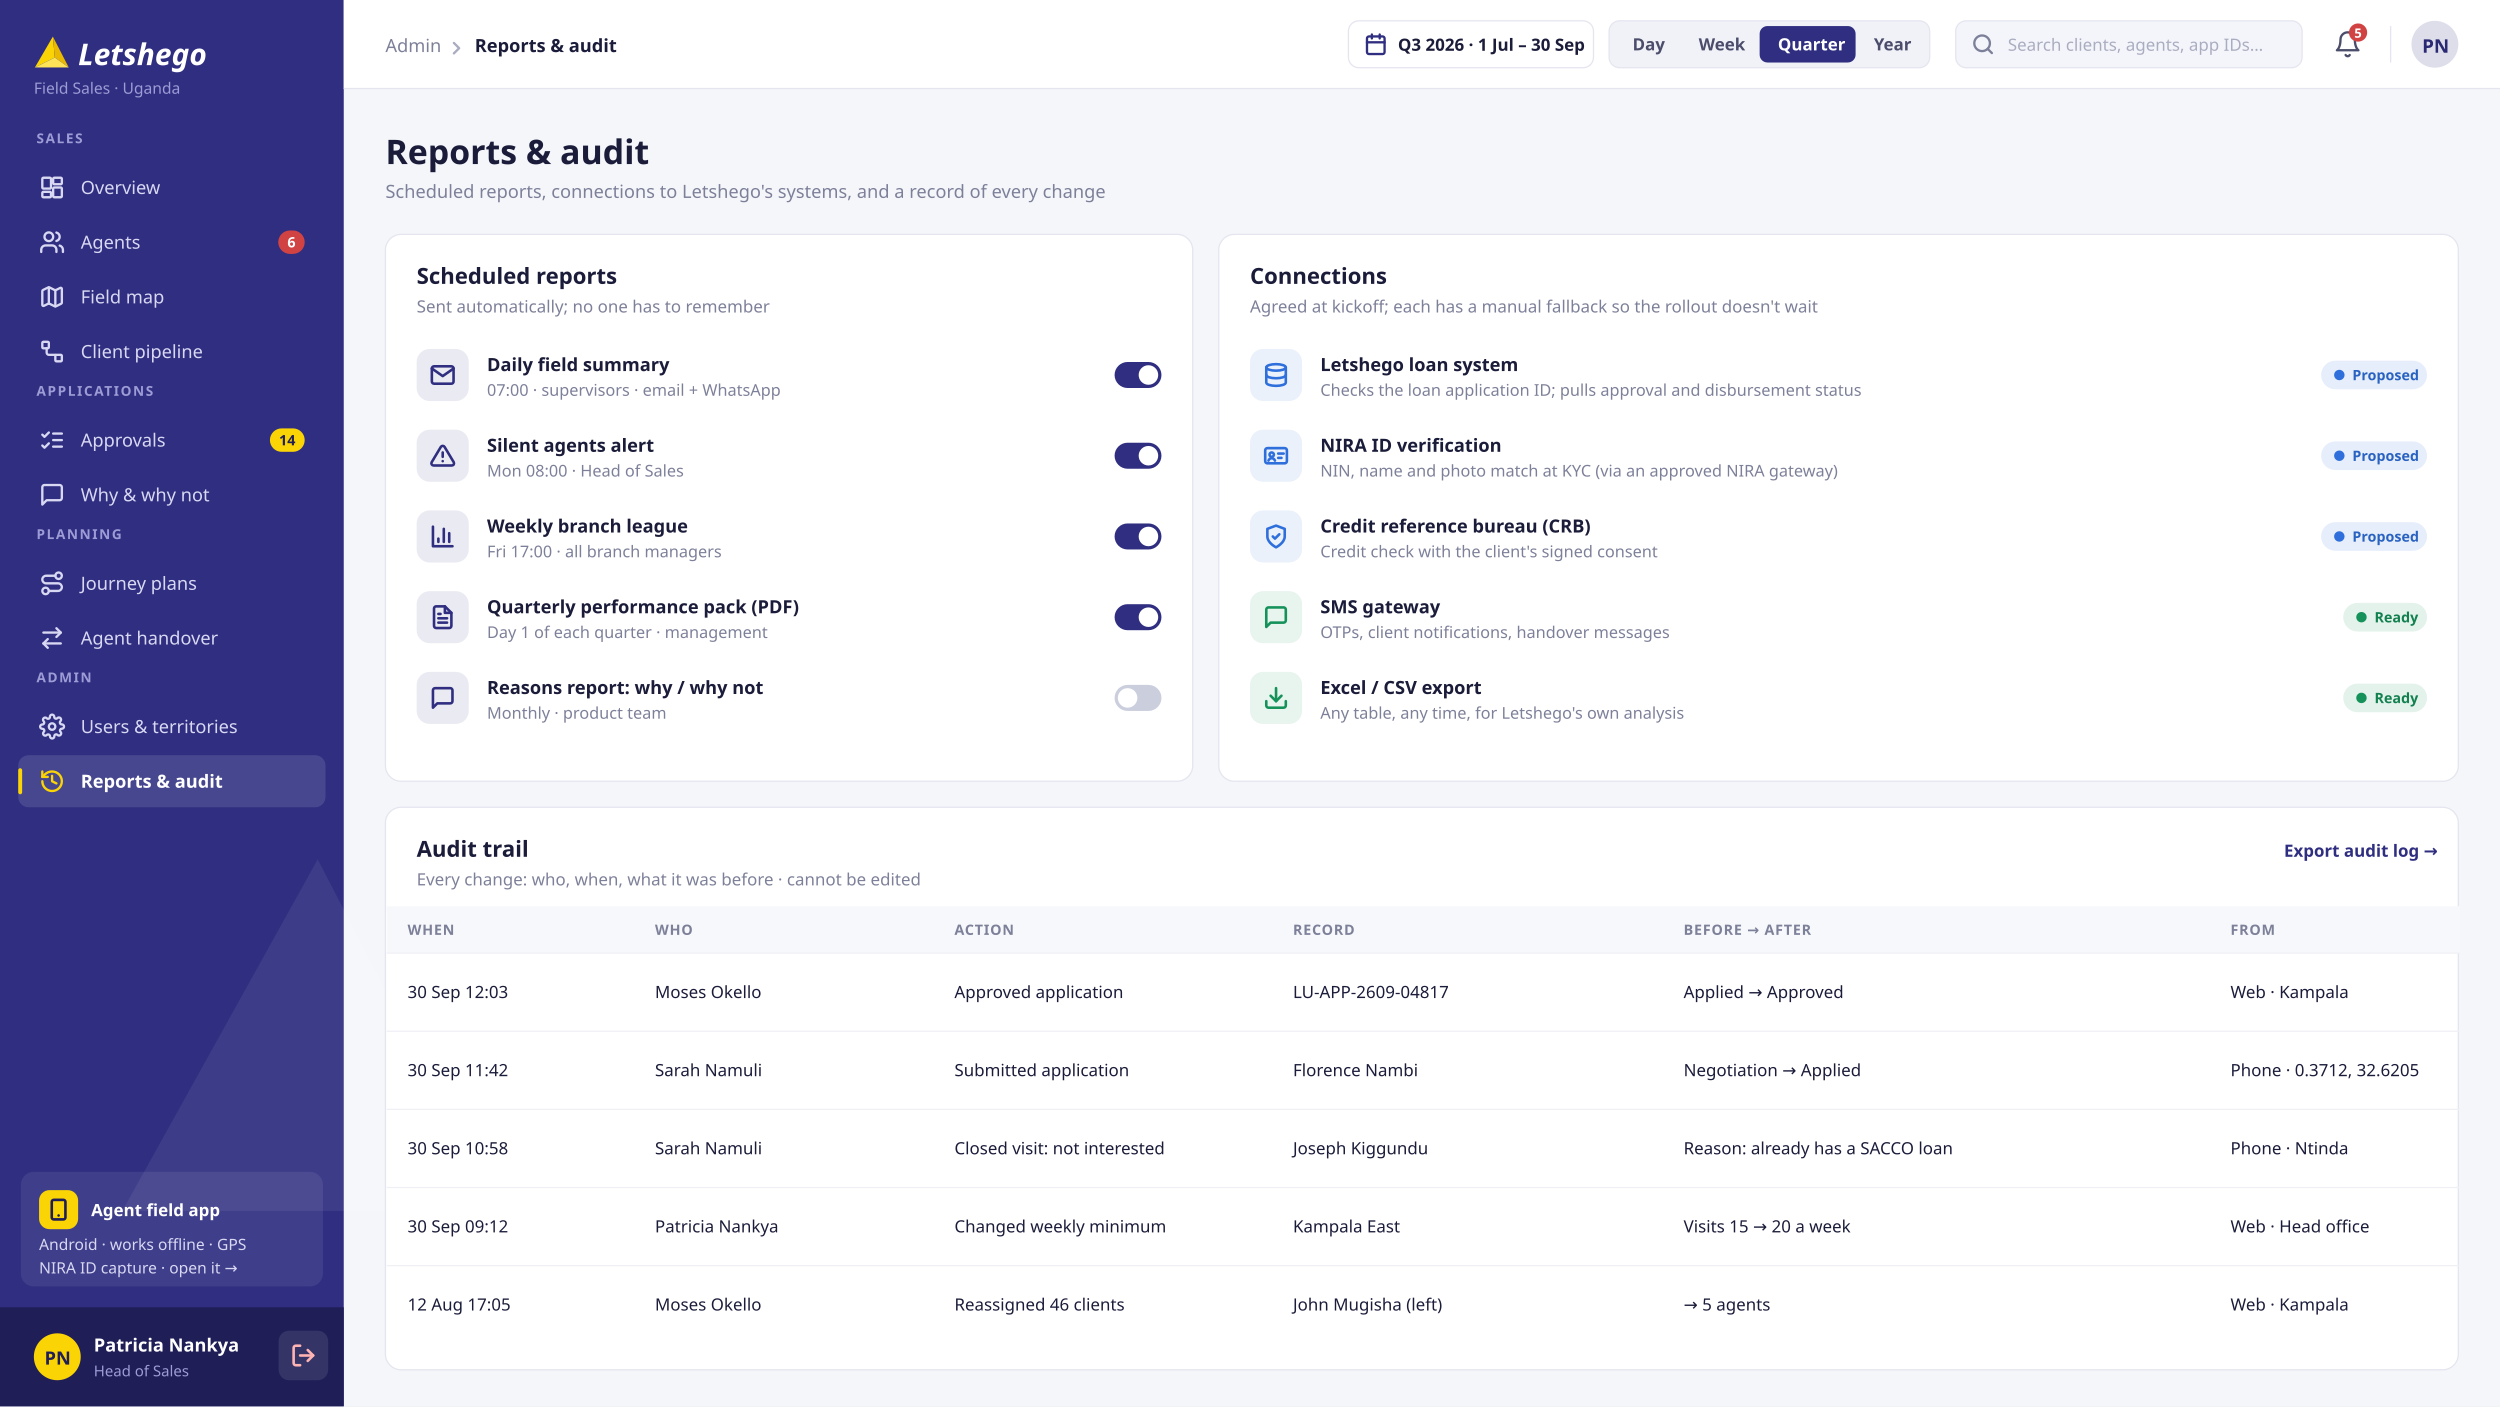
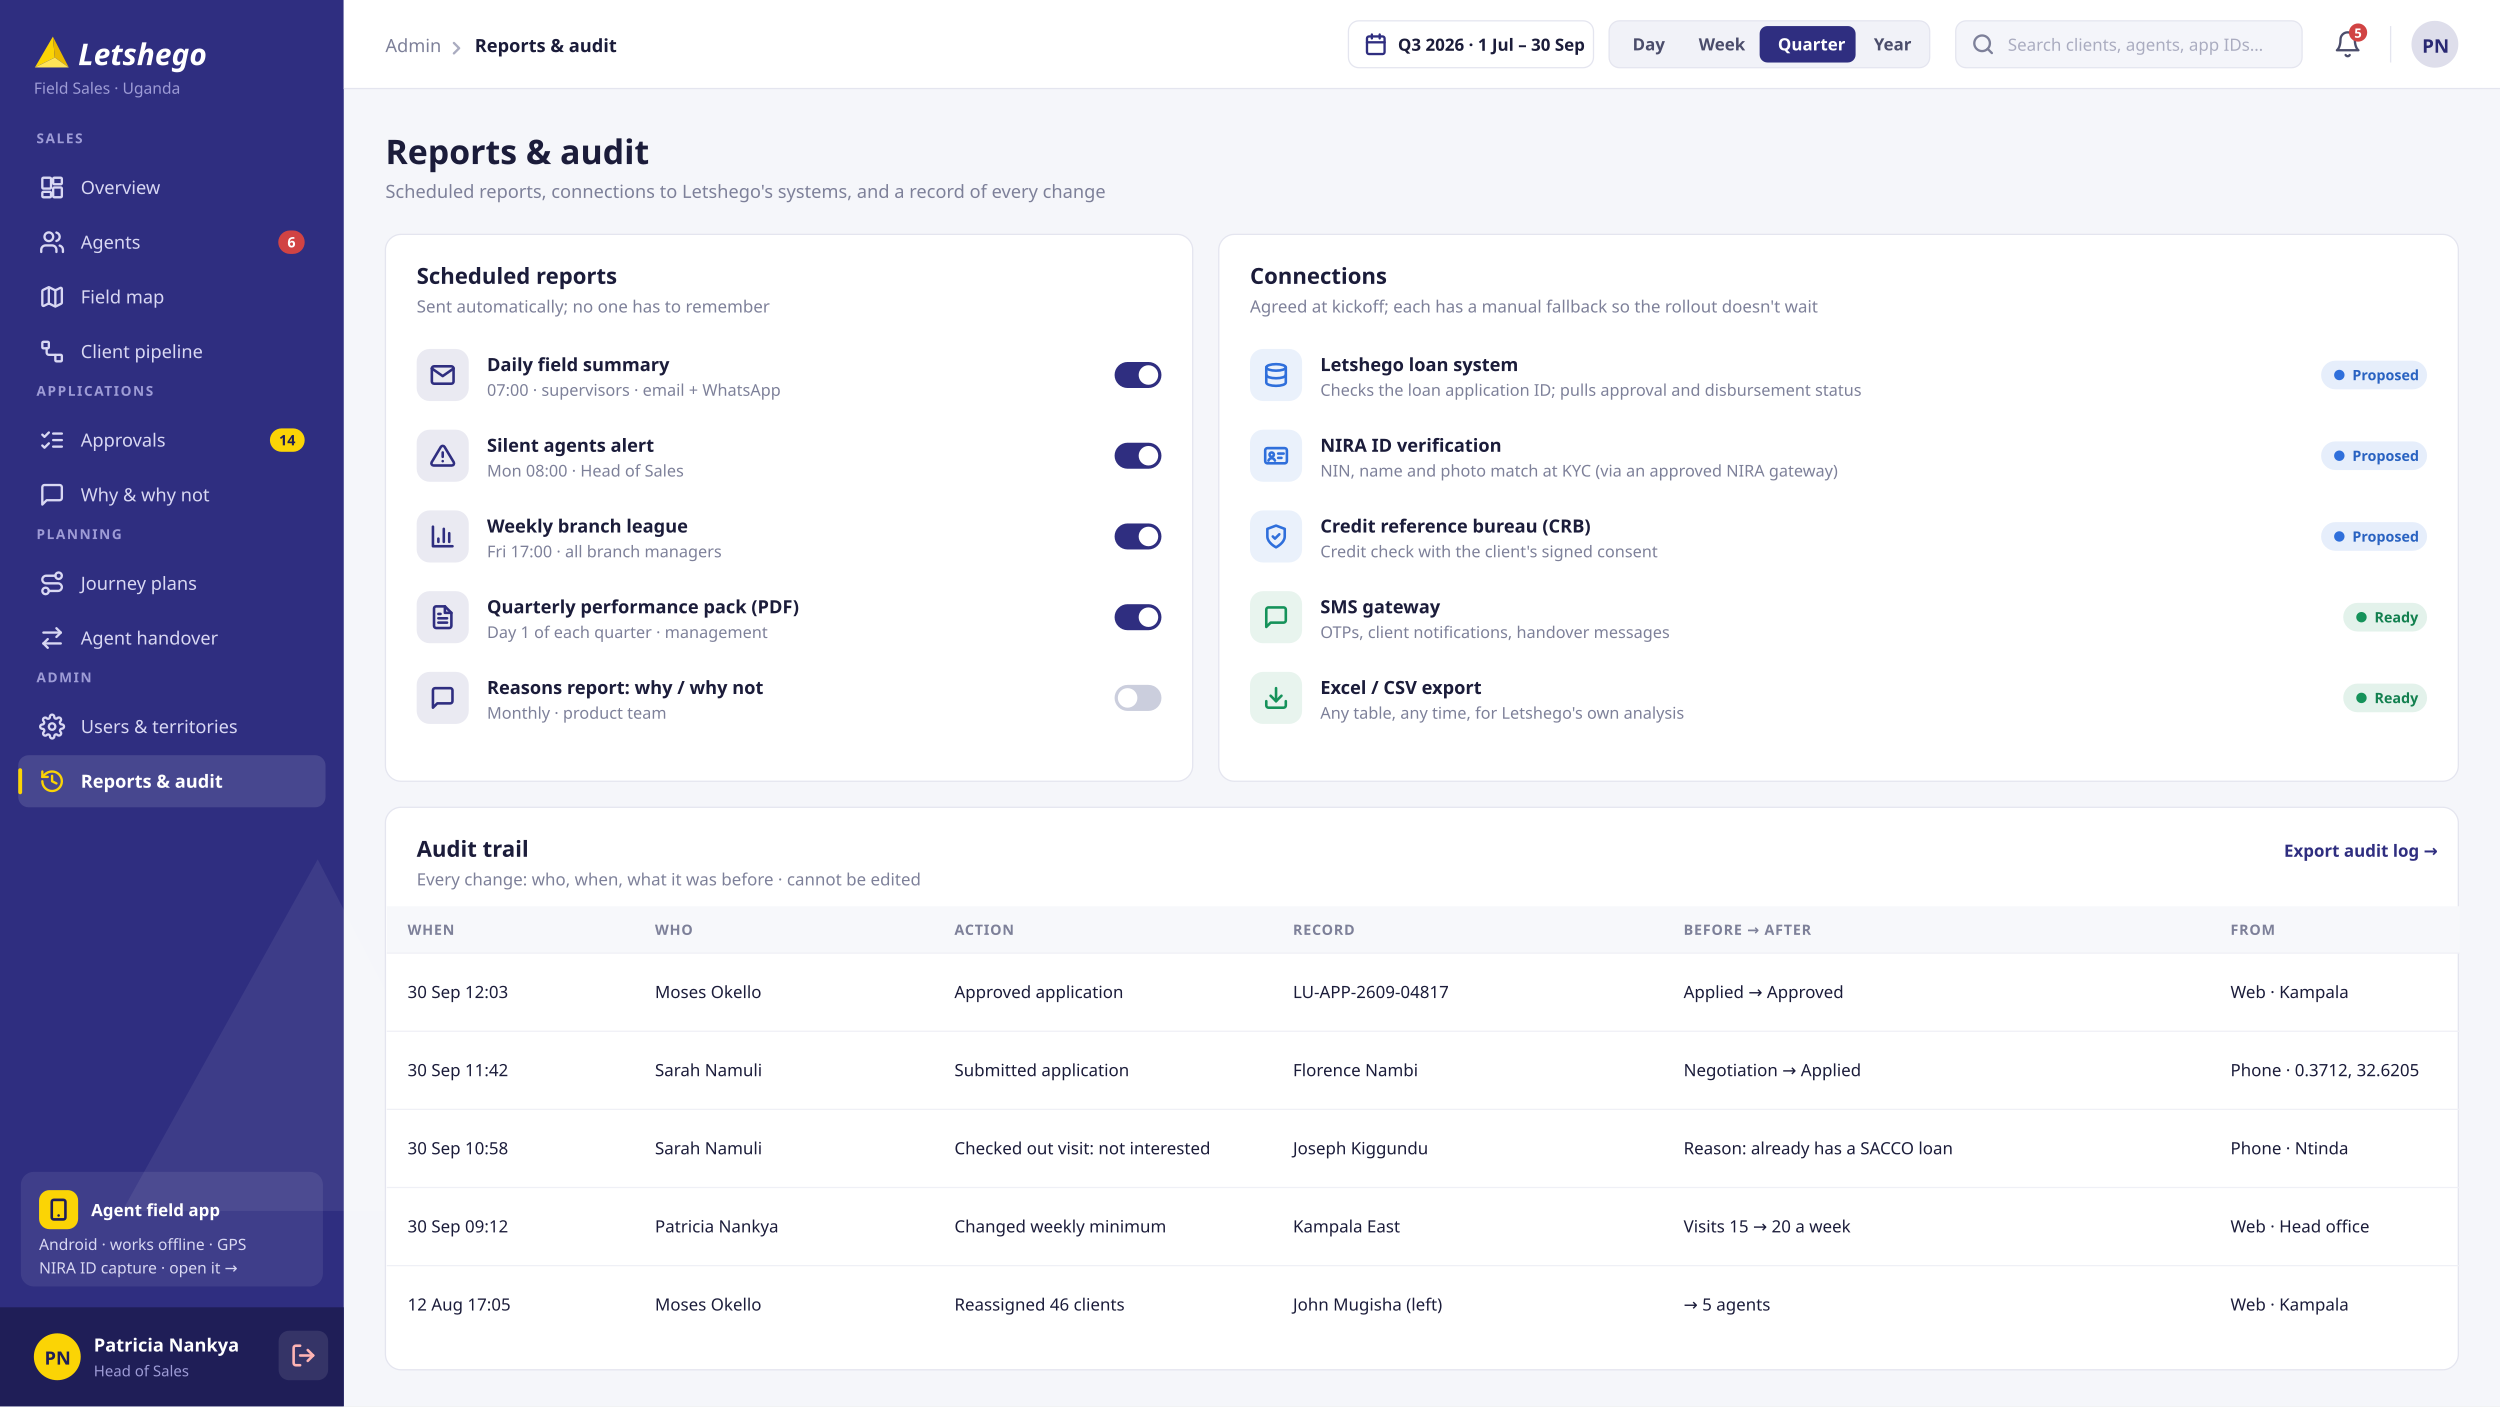
<svg xmlns="http://www.w3.org/2000/svg" width="1920" height="1080" viewBox="0 0 1920 1080">
  <rect id="page-background" x="0.0" y="0.0" width="1920.0" height="1080.0" fill="#F5F6FA" />
  <g id="sidebar">
    <rect id="sidebar-bg" x="0.0" y="0.0" width="264.0" height="1080.0" fill="#2F2E80" />
    <g id="sidebar-watermark" opacity="0.07">
      <path d="M244.0 660.0 L384.0 930.0 L94.0 930.0 Z" fill="#FFFFFF" />
    </g>
    <g id="letshego-wordmark">
      <g id="letshego-triangle">
        <path d="M40.6 28.1 L26.8 51.8 L42.1 44.2 Z" fill="#FBD405" />
        <path d="M40.6 28.1 L42.1 44.2 L52.8 51.8 Z" fill="#E9B800" />
        <path d="M26.8 51.8 L42.1 44.2 L52.8 51.8 Z" fill="#FFE457" />
      </g>
      <text id="Letshego" x="60.0" y="50.0" font-family="Segoe UI" font-size="23" font-weight="700" fill="#FFFFFF" font-style="italic">Letshego</text>
    </g>
    <text id="product-sub" x="26.0" y="72.0" font-family="Segoe UI" font-size="12" font-weight="400" fill="#9E9CD6">Field Sales · Uganda</text>
    <text id="nav-group-SALES" x="28.0" y="110.0" font-family="Segoe UI" font-size="10.5" font-weight="600" fill="#9E9CD6" letter-spacing="1.2">SALES</text>
    <g id="nav-Overview">
      <g id="icon-grid" transform="translate(30.0 134.0) scale(0.8333)">
        <path d="M4 3h6a1 1 0 0 1 1 1v8a1 1 0 0 1-1 1H4a1 1 0 0 1-1-1V4a1 1 0 0 1 1-1z" fill="none" stroke="#D9D8F3" stroke-width="2.16" stroke-linecap="round" stroke-linejoin="round" />
        <path d="M14 3h6a1 1 0 0 1 1 1v4a1 1 0 0 1-1 1h-6a1 1 0 0 1-1-1V4a1 1 0 0 1 1-1z" fill="none" stroke="#D9D8F3" stroke-width="2.16" stroke-linecap="round" stroke-linejoin="round" />
        <path d="M14 12h6a1 1 0 0 1 1 1v7a1 1 0 0 1-1 1h-6a1 1 0 0 1-1-1v-7a1 1 0 0 1 1-1z" fill="none" stroke="#D9D8F3" stroke-width="2.16" stroke-linecap="round" stroke-linejoin="round" />
        <path d="M4 16h6a1 1 0 0 1 1 1v3a1 1 0 0 1-1 1H4a1 1 0 0 1-1-1v-3a1 1 0 0 1 1-1z" fill="none" stroke="#D9D8F3" stroke-width="2.16" stroke-linecap="round" stroke-linejoin="round" />
      </g>
      <text id="label" x="62.0" y="149.0" font-family="Segoe UI" font-size="14" font-weight="400" fill="#D9D8F3">Overview</text>
    </g>
    <g id="nav-Agents">
      <g id="icon-users" transform="translate(30.0 176.0) scale(0.8333)">
        <path d="M16 21v-2a4 4 0 0 0-4-4H6a4 4 0 0 0-4 4v2" fill="none" stroke="#D9D8F3" stroke-width="2.16" stroke-linecap="round" stroke-linejoin="round" />
        <path d="M9 3a4 4 0 1 0 0 8 4 4 0 1 0 0-8z" fill="none" stroke="#D9D8F3" stroke-width="2.16" stroke-linecap="round" stroke-linejoin="round" />
        <path d="M22 21v-2a4 4 0 0 0-3-3.87" fill="none" stroke="#D9D8F3" stroke-width="2.16" stroke-linecap="round" stroke-linejoin="round" />
        <path d="M16 3.13a4 4 0 0 1 0 7.75" fill="none" stroke="#D9D8F3" stroke-width="2.16" stroke-linecap="round" stroke-linejoin="round" />
      </g>
      <text id="label-2" x="62.0" y="191.0" font-family="Segoe UI" font-size="14" font-weight="400" fill="#D9D8F3">Agents</text>
      <rect id="badge" x="213.7" y="177.0" width="20.3" height="18.0" rx="9" fill="#D14343" />
      <text id="badge-n" x="220.7" y="190.0" font-family="Segoe UI" font-size="11" font-weight="700" fill="#FFFFFF">6</text>
    </g>
    <g id="nav-Field-map">
      <g id="icon-map" transform="translate(30.0 218.0) scale(0.8333)">
        <path d="M14.1 5.55a2 2 0 0 0 1.8 0l3.65-1.83A1 1 0 0 1 21 4.62v12.76a1 1 0 0 1-.55.9l-4.55 2.27a2 2 0 0 1-1.8 0l-4.2-2.1a2 2 0 0 0-1.8 0l-3.65 1.83A1 1 0 0 1 3 19.38V6.62a1 1 0 0 1 .55-.9l4.55-2.27a2 2 0 0 1 1.8 0z" fill="none" stroke="#D9D8F3" stroke-width="2.16" stroke-linecap="round" stroke-linejoin="round" />
        <path d="M15 5.76v15" fill="none" stroke="#D9D8F3" stroke-width="2.16" stroke-linecap="round" stroke-linejoin="round" />
        <path d="M9 3.24v15" fill="none" stroke="#D9D8F3" stroke-width="2.16" stroke-linecap="round" stroke-linejoin="round" />
      </g>
      <text id="label-3" x="62.0" y="233.0" font-family="Segoe UI" font-size="14" font-weight="400" fill="#D9D8F3">Field map</text>
    </g>
    <g id="nav-Client-pipeline">
      <g id="icon-workflow" transform="translate(30.0 260.0) scale(0.8333)">
        <path d="M4 3h4a1 1 0 0 1 1 1v4a1 1 0 0 1-1 1H4a1 1 0 0 1-1-1V4a1 1 0 0 1 1-1z" fill="none" stroke="#D9D8F3" stroke-width="2.16" stroke-linecap="round" stroke-linejoin="round" />
        <path d="M16 15h4a1 1 0 0 1 1 1v4a1 1 0 0 1-1 1h-4a1 1 0 0 1-1-1v-4a1 1 0 0 1 1-1z" fill="none" stroke="#D9D8F3" stroke-width="2.16" stroke-linecap="round" stroke-linejoin="round" />
        <path d="M7 9v4a2 2 0 0 0 2 2h6" fill="none" stroke="#D9D8F3" stroke-width="2.16" stroke-linecap="round" stroke-linejoin="round" />
      </g>
      <text id="label-4" x="62.0" y="275.0" font-family="Segoe UI" font-size="14" font-weight="400" fill="#D9D8F3">Client pipeline</text>
    </g>
    <text id="nav-group-APPLICATIONS" x="28.0" y="304.0" font-family="Segoe UI" font-size="10.5" font-weight="600" fill="#9E9CD6" letter-spacing="1.2">APPLICATIONS</text>
    <g id="nav-Approvals">
      <g id="icon-listcheck" transform="translate(30.0 328.0) scale(0.8333)">
        <path d="M3 17l2 2 4-4" fill="none" stroke="#D9D8F3" stroke-width="2.16" stroke-linecap="round" stroke-linejoin="round" />
        <path d="M3 7l2 2 4-4" fill="none" stroke="#D9D8F3" stroke-width="2.16" stroke-linecap="round" stroke-linejoin="round" />
        <path d="M13 6h8" fill="none" stroke="#D9D8F3" stroke-width="2.16" stroke-linecap="round" stroke-linejoin="round" />
        <path d="M13 12h8" fill="none" stroke="#D9D8F3" stroke-width="2.16" stroke-linecap="round" stroke-linejoin="round" />
        <path d="M13 18h8" fill="none" stroke="#D9D8F3" stroke-width="2.16" stroke-linecap="round" stroke-linejoin="round" />
      </g>
      <text id="label-5" x="62.0" y="343.0" font-family="Segoe UI" font-size="14" font-weight="400" fill="#D9D8F3">Approvals</text>
      <rect id="badge-2" x="207.3" y="329.0" width="26.7" height="18.0" rx="9" fill="#FBD405" />
      <text id="badge-n-2" x="214.3" y="342.0" font-family="Segoe UI" font-size="11" font-weight="700" fill="#1F1E57">14</text>
    </g>
    <g id="nav-Why-why-not">
      <g id="icon-message" transform="translate(30.0 370.0) scale(0.8333)">
        <path d="M21 15a2 2 0 0 1-2 2H7l-4 4V5a2 2 0 0 1 2-2h14a2 2 0 0 1 2 2z" fill="none" stroke="#D9D8F3" stroke-width="2.16" stroke-linecap="round" stroke-linejoin="round" />
      </g>
      <text id="label-6" x="62.0" y="385.0" font-family="Segoe UI" font-size="14" font-weight="400" fill="#D9D8F3">Why &amp; why not</text>
    </g>
    <text id="nav-group-PLANNING" x="28.0" y="414.0" font-family="Segoe UI" font-size="10.5" font-weight="600" fill="#9E9CD6" letter-spacing="1.2">PLANNING</text>
    <g id="nav-Journey-plans">
      <g id="icon-route" transform="translate(30.0 438.0) scale(0.8333)">
        <path d="M6 16a3 3 0 1 0 0 6 3 3 0 1 0 0-6z" fill="none" stroke="#D9D8F3" stroke-width="2.16" stroke-linecap="round" stroke-linejoin="round" />
        <path d="M9 19h8.5a3.5 3.5 0 0 0 0-7h-11a3.5 3.5 0 0 1 0-7H15" fill="none" stroke="#D9D8F3" stroke-width="2.16" stroke-linecap="round" stroke-linejoin="round" />
        <path d="M18 2a3 3 0 1 0 0 6 3 3 0 1 0 0-6z" fill="none" stroke="#D9D8F3" stroke-width="2.16" stroke-linecap="round" stroke-linejoin="round" />
      </g>
      <text id="label-7" x="62.0" y="453.0" font-family="Segoe UI" font-size="14" font-weight="400" fill="#D9D8F3">Journey plans</text>
    </g>
    <g id="nav-Agent-handover">
      <g id="icon-swap" transform="translate(30.0 480.0) scale(0.8333)">
        <path d="M16 3l4 4-4 4" fill="none" stroke="#D9D8F3" stroke-width="2.16" stroke-linecap="round" stroke-linejoin="round" />
        <path d="M20 7H4" fill="none" stroke="#D9D8F3" stroke-width="2.16" stroke-linecap="round" stroke-linejoin="round" />
        <path d="M8 21l-4-4 4-4" fill="none" stroke="#D9D8F3" stroke-width="2.16" stroke-linecap="round" stroke-linejoin="round" />
        <path d="M4 17h16" fill="none" stroke="#D9D8F3" stroke-width="2.16" stroke-linecap="round" stroke-linejoin="round" />
      </g>
      <text id="label-8" x="62.0" y="495.0" font-family="Segoe UI" font-size="14" font-weight="400" fill="#D9D8F3">Agent handover</text>
    </g>
    <text id="nav-group-ADMIN" x="28.0" y="524.0" font-family="Segoe UI" font-size="10.5" font-weight="600" fill="#9E9CD6" letter-spacing="1.2">ADMIN</text>
    <g id="nav-Users-territories">
      <g id="icon-settings" transform="translate(30.0 548.0) scale(0.8333)">
        <path d="M12 9a3 3 0 1 0 0 6 3 3 0 1 0 0-6z" fill="none" stroke="#D9D8F3" stroke-width="2.16" stroke-linecap="round" stroke-linejoin="round" />
        <path d="M19.4 15a1.65 1.65 0 0 0 .33 1.82l.06.06a2 2 0 1 1-2.83 2.83l-.06-.06a1.65 1.65 0 0 0-1.82-.33 1.65 1.65 0 0 0-1 1.51V21a2 2 0 0 1-4 0v-.09A1.65 1.65 0 0 0 9 19.4a1.65 1.65 0 0 0-1.82.33l-.06.06a2 2 0 1 1-2.83-2.83l.06-.06a1.65 1.65 0 0 0 .33-1.82 1.65 1.65 0 0 0-1.51-1H3a2 2 0 0 1 0-4h.09A1.65 1.65 0 0 0 4.6 9a1.65 1.65 0 0 0-.33-1.82l-.06-.06a2 2 0 1 1 2.83-2.83l.06.06a1.65 1.65 0 0 0 1.82.33H9a1.65 1.65 0 0 0 1-1.51V3a2 2 0 0 1 4 0v.09a1.65 1.65 0 0 0 1 1.51 1.65 1.65 0 0 0 1.82-.33l.06-.06a2 2 0 1 1 2.83 2.83l-.06.06a1.65 1.65 0 0 0-.33 1.82V9a1.65 1.65 0 0 0 1.51 1H21a2 2 0 0 1 0 4h-.09a1.65 1.65 0 0 0-1.51 1z" fill="none" stroke="#D9D8F3" stroke-width="2.16" stroke-linecap="round" stroke-linejoin="round" />
      </g>
      <text id="label-9" x="62.0" y="563.0" font-family="Segoe UI" font-size="14" font-weight="400" fill="#D9D8F3">Users &amp; territories</text>
    </g>
    <g id="nav-Reports-audit">
      <rect id="active-bg" x="14.0" y="580.0" width="236.0" height="40.0" rx="8" fill="#FFFFFF" fill-opacity="0.12" />
      <rect id="active-bar" x="14.0" y="590.0" width="3.0" height="20.0" rx="1.5" fill="#FBD405" />
      <g id="icon-history" transform="translate(30.0 590.0) scale(0.8333)">
        <path d="M3 12a9 9 0 1 0 9-9 9.75 9.75 0 0 0-6.74 2.74L3 8" fill="none" stroke="#FBD405" stroke-width="2.16" stroke-linecap="round" stroke-linejoin="round" />
        <path d="M3 3v5h5" fill="none" stroke="#FBD405" stroke-width="2.16" stroke-linecap="round" stroke-linejoin="round" />
        <path d="M12 7v5l4 2" fill="none" stroke="#FBD405" stroke-width="2.16" stroke-linecap="round" stroke-linejoin="round" />
      </g>
      <text id="label-10" x="62.0" y="605.0" font-family="Segoe UI" font-size="14" font-weight="600" fill="#FFFFFF">Reports &amp; audit</text>
    </g>
    <g id="field-app-card">
      <rect x="16.0" y="900.0" width="232.0" height="88.0" rx="10" fill="#FFFFFF" fill-opacity="0.08" />
      <rect x="30.0" y="914.0" width="30.0" height="30.0" rx="8" fill="#FBD405" />
      <g id="icon-phone" transform="translate(36.0 920.0) scale(0.75)">
        <path d="M7 2h10a2 2 0 0 1 2 2v16a2 2 0 0 1-2 2H7a2 2 0 0 1-2-2V4a2 2 0 0 1 2-2z" fill="none" stroke="#1F1E57" stroke-width="2.67" stroke-linecap="round" stroke-linejoin="round" />
        <path d="M12 18h.01" fill="none" stroke="#1F1E57" stroke-width="2.67" stroke-linecap="round" stroke-linejoin="round" />
      </g>
      <text id="Agent-field-app" x="70.0" y="934.0" font-family="Segoe UI" font-size="13" font-weight="600" fill="#FFFFFF">Agent field app</text>
      <text id="Android-works-offline-GP" x="30.0" y="960.0" font-family="Segoe UI" font-size="12" font-weight="400" fill="#D9D8F3">Android · works offline · GPS</text>
      <text id="NIRA-ID-capture-open-it" x="30.0" y="978.0" font-family="Segoe UI" font-size="12" font-weight="400" fill="#D9D8F3">NIRA ID capture · open it →</text>
    </g>
    <g id="sidebar-user">
      <rect id="user-bg" x="0.0" y="1004.0" width="264.0" height="76.0" fill="#1F1E57" />
      <circle cx="44.0" cy="1042.0" r="18.0" fill="#FBD405" />
      <text id="PN" x="34.2" y="1048.0" font-family="Segoe UI" font-size="14" font-weight="700" fill="#1F1E57">PN</text>
      <text id="Patricia-Nankya" x="72.0" y="1038.0" font-family="Segoe UI" font-size="14" font-weight="600" fill="#FFFFFF">Patricia Nankya</text>
      <text id="Head-of-Sales" x="72.0" y="1057.0" font-family="Segoe UI" font-size="11.5" font-weight="400" fill="#9E9CD6">Head of Sales</text>
      <rect id="sign-out-button" x="214.0" y="1022.0" width="38.0" height="38.0" rx="8" fill="#FFFFFF" fill-opacity="0.1" />
      <g id="icon-logout" transform="translate(223.0 1031.0) scale(0.8333)">
        <path d="M9 21H5a2 2 0 0 1-2-2V5a2 2 0 0 1 2-2h4" fill="none" stroke="#FFB4B4" stroke-width="2.40" stroke-linecap="round" stroke-linejoin="round" />
        <path d="M16 17l5-5-5-5" fill="none" stroke="#FFB4B4" stroke-width="2.40" stroke-linecap="round" stroke-linejoin="round" />
        <path d="M21 12H9" fill="none" stroke="#FFB4B4" stroke-width="2.40" stroke-linecap="round" stroke-linejoin="round" />
      </g>
    </g>
  </g>
  <g id="top-bar">
    <rect id="top-bar-bg" x="264.0" y="0.0" width="1656.0" height="68.0" fill="#FFFFFF" />
    <line x1="264.0" y1="68.0" x2="1920.0" y2="68.0" stroke="#E4E5EF" stroke-width="1" />
    <text id="crumb-Admin" x="296.0" y="40.0" font-family="Segoe UI" font-size="14" font-weight="400" fill="#7D8099">Admin</text>
    <g id="icon-chevright" transform="translate(342.6 29.0) scale(0.6667)">
      <path d="M9 18l6-6-6-6" fill="none" stroke="#AAACC0" stroke-width="2.70" stroke-linecap="round" stroke-linejoin="round" />
    </g>
    <text id="crumb-Reports-audit" x="364.6" y="40.0" font-family="Segoe UI" font-size="14" font-weight="600" fill="#1B1C3A">Reports &amp; audit</text>
    <g id="avatar-PN">
      <circle cx="1870.0" cy="34.0" r="18.0" fill="#DEDEEB" />
      <text id="PN-2" x="1860.2" y="40.5" font-family="Segoe UI" font-size="14.4" font-weight="600" fill="#2A2973">PN</text>
    </g>
    <line x1="1836.0" y1="20.0" x2="1836.0" y2="48.0" stroke="#E4E5EF" stroke-width="1" />
    <g id="notifications">
      <g id="icon-bell" transform="translate(1792.0 23.0) scale(0.9167)">
        <path d="M6 8a6 6 0 0 1 12 0c0 7 3 9 3 9H3s3-2 3-9" fill="none" stroke="#4B4D6B" stroke-width="1.96" stroke-linecap="round" stroke-linejoin="round" />
        <path d="M10.3 21a1.94 1.94 0 0 0 3.4 0" fill="none" stroke="#4B4D6B" stroke-width="1.96" stroke-linecap="round" stroke-linejoin="round" />
      </g>
      <circle cx="1811.0" cy="25.0" r="7.0" fill="#D14343" />
      <text id="5" x="1808.1" y="29.0" font-family="Segoe UI" font-size="10" font-weight="700" fill="#FFFFFF">5</text>
    </g>
    <g id="search">
      <rect x="1502.0" y="16.0" width="266.0" height="36.0" rx="8" fill="#F4F5FA" stroke="#E4E5EF" stroke-width="1" />
      <g id="icon-search" transform="translate(1514.0 25.0) scale(0.75)">
        <path d="M11 3a8 8 0 1 0 0 16 8 8 0 1 0 0-16z" fill="none" stroke="#7D8099" stroke-width="2.40" stroke-linecap="round" stroke-linejoin="round" />
        <path d="M21 21l-4.3-4.3" fill="none" stroke="#7D8099" stroke-width="2.40" stroke-linecap="round" stroke-linejoin="round" />
      </g>
      <text id="Search-clients-agents-app" x="1542.0" y="39.0" font-family="Segoe UI" font-size="13" font-weight="400" fill="#AAACC0">Search clients, agents, app IDs…</text>
    </g>
    <g id="segmented-control">
      <rect x="1235.8" y="16.0" width="246.2" height="36.0" rx="8" fill="#F1F2F8" stroke="#E4E5EF" stroke-width="1" />
      <text id="Day" x="1253.8" y="38.7" font-family="Segoe UI" font-size="13" font-weight="600" fill="#4B4D6B">Day</text>
      <text id="Week" x="1304.6" y="38.7" font-family="Segoe UI" font-size="13" font-weight="600" fill="#4B4D6B">Week</text>
      <rect x="1351.4" y="20.0" width="73.7" height="28.0" rx="6" fill="#2F2E80" />
      <text id="Quarter" x="1365.4" y="38.7" font-family="Segoe UI" font-size="13" font-weight="600" fill="#FFFFFF">Quarter</text>
      <text id="Year" x="1439.1" y="38.7" font-family="Segoe UI" font-size="13" font-weight="600" fill="#4B4D6B">Year</text>
    </g>
    <g id="date-range">
      <rect x="1035.6" y="16.0" width="188.2" height="36.0" rx="8" fill="#FFFFFF" stroke="#E4E5EF" stroke-width="1" />
      <g id="icon-calendar" transform="translate(1047.6 25.0) scale(0.75)">
        <path d="M5 4h14a2 2 0 0 1 2 2v14a2 2 0 0 1-2 2H5a2 2 0 0 1-2-2V6a2 2 0 0 1 2-2z" fill="none" stroke="#2F2E80" stroke-width="2.40" stroke-linecap="round" stroke-linejoin="round" />
        <path d="M16 2v4" fill="none" stroke="#2F2E80" stroke-width="2.40" stroke-linecap="round" stroke-linejoin="round" />
        <path d="M8 2v4" fill="none" stroke="#2F2E80" stroke-width="2.40" stroke-linecap="round" stroke-linejoin="round" />
        <path d="M3 10h18" fill="none" stroke="#2F2E80" stroke-width="2.40" stroke-linecap="round" stroke-linejoin="round" />
      </g>
      <text id="Q3-2026-1-Jul-30-Sep" x="1073.6" y="39.0" font-family="Segoe UI" font-size="13" font-weight="600" fill="#1B1C3A">Q3 2026 · 1 Jul – 30 Sep</text>
    </g>
  </g>
  <text id="page-title" x="296.0" y="126.0" font-family="Segoe UI" font-size="26" font-weight="700" fill="#1B1C3A">Reports &amp; audit</text>
  <text id="page-subtitle" x="296.0" y="152.0" font-family="Segoe UI" font-size="14" font-weight="400" fill="#7D8099">Scheduled reports, connections to Letshego's systems, and a record of every change</text>
  <rect id="Scheduled-reports-bg" x="296.0" y="180.0" width="620.0" height="420.0" rx="12" fill="#FFFFFF" stroke="#E4E5EF" stroke-width="1" />
  <text id="title" x="320.0" y="218.0" font-family="Segoe UI" font-size="17" font-weight="600" fill="#1B1C3A">Scheduled reports</text>
  <text id="subtitle" x="320.0" y="240.0" font-family="Segoe UI" font-size="13" font-weight="400" fill="#7D8099">Sent automatically; no one has to remember</text>
  <rect x="320.0" y="268.0" width="40.0" height="40.0" rx="10" fill="#EAEAF2" />
  <g id="icon-mail" transform="translate(330.0 278.0) scale(0.8333)">
    <path d="M4 4h16a2 2 0 0 1 2 2v12a2 2 0 0 1-2 2H4a2 2 0 0 1-2-2V6a2 2 0 0 1 2-2z" fill="none" stroke="#2F2E80" stroke-width="2.40" stroke-linecap="round" stroke-linejoin="round" />
    <path d="M22 6l-10 7L2 6" fill="none" stroke="#2F2E80" stroke-width="2.40" stroke-linecap="round" stroke-linejoin="round" />
  </g>
  <text id="Daily-field-summary" x="374.0" y="285.0" font-family="Segoe UI" font-size="14" font-weight="600" fill="#1B1C3A">Daily field summary</text>
  <text id="07-00-supervisors-email" x="374.0" y="304.0" font-family="Segoe UI" font-size="12.5" font-weight="400" fill="#7D8099">07:00 · supervisors · email + WhatsApp</text>
  <g id="toggle">
    <rect x="856.0" y="278.0" width="36.0" height="20.0" rx="10" fill="#2F2E80" />
    <circle cx="882.0" cy="288.0" r="7.5" fill="#FFFFFF" />
  </g>
  <rect x="320.0" y="330.0" width="40.0" height="40.0" rx="10" fill="#EAEAF2" />
  <g id="icon-alert" transform="translate(330.0 340.0) scale(0.8333)">
    <path d="M10.29 3.86L1.82 18a2 2 0 0 0 1.71 3h16.94a2 2 0 0 0 1.71-3L13.71 3.86a2 2 0 0 0-3.42 0z" fill="none" stroke="#2F2E80" stroke-width="2.40" stroke-linecap="round" stroke-linejoin="round" />
    <path d="M12 9v4" fill="none" stroke="#2F2E80" stroke-width="2.40" stroke-linecap="round" stroke-linejoin="round" />
    <path d="M12 17h.01" fill="none" stroke="#2F2E80" stroke-width="2.40" stroke-linecap="round" stroke-linejoin="round" />
  </g>
  <text id="Silent-agents-alert" x="374.0" y="347.0" font-family="Segoe UI" font-size="14" font-weight="600" fill="#1B1C3A">Silent agents alert</text>
  <text id="Mon-08-00-Head-of-Sales" x="374.0" y="366.0" font-family="Segoe UI" font-size="12.5" font-weight="400" fill="#7D8099">Mon 08:00 · Head of Sales</text>
  <g id="toggle-2">
    <rect x="856.0" y="340.0" width="36.0" height="20.0" rx="10" fill="#2F2E80" />
    <circle cx="882.0" cy="350.0" r="7.5" fill="#FFFFFF" />
  </g>
  <rect x="320.0" y="392.0" width="40.0" height="40.0" rx="10" fill="#EAEAF2" />
  <g id="icon-bars" transform="translate(330.0 402.0) scale(0.8333)">
    <path d="M3 3v18h18" fill="none" stroke="#2F2E80" stroke-width="2.40" stroke-linecap="round" stroke-linejoin="round" />
    <path d="M18 17V9" fill="none" stroke="#2F2E80" stroke-width="2.40" stroke-linecap="round" stroke-linejoin="round" />
    <path d="M13 17V5" fill="none" stroke="#2F2E80" stroke-width="2.40" stroke-linecap="round" stroke-linejoin="round" />
    <path d="M8 17v-3" fill="none" stroke="#2F2E80" stroke-width="2.40" stroke-linecap="round" stroke-linejoin="round" />
  </g>
  <text id="Weekly-branch-league" x="374.0" y="409.0" font-family="Segoe UI" font-size="14" font-weight="600" fill="#1B1C3A">Weekly branch league</text>
  <text id="Fri-17-00-all-branch-manag" x="374.0" y="428.0" font-family="Segoe UI" font-size="12.5" font-weight="400" fill="#7D8099">Fri 17:00 · all branch managers</text>
  <g id="toggle-3">
    <rect x="856.0" y="402.0" width="36.0" height="20.0" rx="10" fill="#2F2E80" />
    <circle cx="882.0" cy="412.0" r="7.5" fill="#FFFFFF" />
  </g>
  <rect x="320.0" y="454.0" width="40.0" height="40.0" rx="10" fill="#EAEAF2" />
  <g id="icon-file" transform="translate(330.0 464.0) scale(0.8333)">
    <path d="M14 2H6a2 2 0 0 0-2 2v16a2 2 0 0 0 2 2h12a2 2 0 0 0 2-2V8z" fill="none" stroke="#2F2E80" stroke-width="2.40" stroke-linecap="round" stroke-linejoin="round" />
    <path d="M14 2v6h6" fill="none" stroke="#2F2E80" stroke-width="2.40" stroke-linecap="round" stroke-linejoin="round" />
    <path d="M16 13H8" fill="none" stroke="#2F2E80" stroke-width="2.40" stroke-linecap="round" stroke-linejoin="round" />
    <path d="M16 17H8" fill="none" stroke="#2F2E80" stroke-width="2.40" stroke-linecap="round" stroke-linejoin="round" />
    <path d="M10 9H8" fill="none" stroke="#2F2E80" stroke-width="2.40" stroke-linecap="round" stroke-linejoin="round" />
  </g>
  <text id="Quarterly-performance-pack" x="374.0" y="471.0" font-family="Segoe UI" font-size="14" font-weight="600" fill="#1B1C3A">Quarterly performance pack (PDF)</text>
  <text id="Day-1-of-each-quarter-mana" x="374.0" y="490.0" font-family="Segoe UI" font-size="12.5" font-weight="400" fill="#7D8099">Day 1 of each quarter · management</text>
  <g id="toggle-4">
    <rect x="856.0" y="464.0" width="36.0" height="20.0" rx="10" fill="#2F2E80" />
    <circle cx="882.0" cy="474.0" r="7.5" fill="#FFFFFF" />
  </g>
  <rect x="320.0" y="516.0" width="40.0" height="40.0" rx="10" fill="#EAEAF2" />
  <g id="icon-message-2" transform="translate(330.0 526.0) scale(0.8333)">
    <path d="M21 15a2 2 0 0 1-2 2H7l-4 4V5a2 2 0 0 1 2-2h14a2 2 0 0 1 2 2z" fill="none" stroke="#2F2E80" stroke-width="2.40" stroke-linecap="round" stroke-linejoin="round" />
  </g>
  <text id="Reasons-report-why-why-no" x="374.0" y="533.0" font-family="Segoe UI" font-size="14" font-weight="600" fill="#1B1C3A">Reasons report: why / why not</text>
  <text id="Monthly-product-team" x="374.0" y="552.0" font-family="Segoe UI" font-size="12.5" font-weight="400" fill="#7D8099">Monthly · product team</text>
  <g id="toggle-5">
    <rect x="856.0" y="526.0" width="36.0" height="20.0" rx="10" fill="#CBCEDD" />
    <circle cx="866.0" cy="536.0" r="7.5" fill="#FFFFFF" />
  </g>
  <rect id="Connections-bg" x="936.0" y="180.0" width="952.0" height="420.0" rx="12" fill="#FFFFFF" stroke="#E4E5EF" stroke-width="1" />
  <text id="title-2" x="960.0" y="218.0" font-family="Segoe UI" font-size="17" font-weight="600" fill="#1B1C3A">Connections</text>
  <text id="subtitle-2" x="960.0" y="240.0" font-family="Segoe UI" font-size="13" font-weight="400" fill="#7D8099">Agreed at kickoff; each has a manual fallback so the rollout doesn't wait</text>
  <rect x="960.0" y="268.0" width="40.0" height="40.0" rx="10" fill="#EAF1FB" />
  <g id="icon-database" transform="translate(970.0 278.0) scale(0.8333)">
    <path d="M12 2c5 0 9 1.34 9 3s-4 3-9 3-9-1.34-9-3 4-3 9-3z" fill="none" stroke="#2F6FDB" stroke-width="2.40" stroke-linecap="round" stroke-linejoin="round" />
    <path d="M3 5v14c0 1.66 4 3 9 3s9-1.34 9-3V5" fill="none" stroke="#2F6FDB" stroke-width="2.40" stroke-linecap="round" stroke-linejoin="round" />
    <path d="M3 12c0 1.66 4 3 9 3s9-1.34 9-3" fill="none" stroke="#2F6FDB" stroke-width="2.40" stroke-linecap="round" stroke-linejoin="round" />
  </g>
  <text id="Letshego-loan-system" x="1014.0" y="285.0" font-family="Segoe UI" font-size="14" font-weight="600" fill="#1B1C3A">Letshego loan system</text>
  <text id="Checks-the-loan-application" x="1014.0" y="304.0" font-family="Segoe UI" font-size="12.5" font-weight="400" fill="#7D8099">Checks the loan application ID; pulls approval and disbursement status</text>
  <g id="chip-Proposed">
    <rect x="1782.6" y="277.0" width="81.4" height="22.0" rx="11.0" fill="#E6EEFB" />
    <circle cx="1796.6" cy="288.0" r="4.0" fill="#2F6FDB" />
    <text id="Proposed" x="1806.6" y="292.0" font-family="Segoe UI" font-size="11" font-weight="600" fill="#2962C1">Proposed</text>
  </g>
  <rect x="960.0" y="330.0" width="40.0" height="40.0" rx="10" fill="#EAF1FB" />
  <g id="icon-idcard" transform="translate(970.0 340.0) scale(0.8333)">
    <path d="M4 5h16a2 2 0 0 1 2 2v10a2 2 0 0 1-2 2H4a2 2 0 0 1-2-2V7a2 2 0 0 1 2-2z" fill="none" stroke="#2F6FDB" stroke-width="2.40" stroke-linecap="round" stroke-linejoin="round" />
    <path d="M8 9a2 2 0 1 0 0 4 2 2 0 1 0 0-4z" fill="none" stroke="#2F6FDB" stroke-width="2.40" stroke-linecap="round" stroke-linejoin="round" />
    <path d="M5 16.5c.6-1.5 1.7-2.2 3-2.2s2.4.7 3 2.2" fill="none" stroke="#2F6FDB" stroke-width="2.40" stroke-linecap="round" stroke-linejoin="round" />
    <path d="M14 10h5" fill="none" stroke="#2F6FDB" stroke-width="2.40" stroke-linecap="round" stroke-linejoin="round" />
    <path d="M14 14h3" fill="none" stroke="#2F6FDB" stroke-width="2.40" stroke-linecap="round" stroke-linejoin="round" />
  </g>
  <text id="NIRA-ID-verification" x="1014.0" y="347.0" font-family="Segoe UI" font-size="14" font-weight="600" fill="#1B1C3A">NIRA ID verification</text>
  <text id="NIN-name-and-photo-match-at" x="1014.0" y="366.0" font-family="Segoe UI" font-size="12.5" font-weight="400" fill="#7D8099">NIN, name and photo match at KYC (via an approved NIRA gateway)</text>
  <g id="chip-Proposed-2">
    <rect x="1782.6" y="339.0" width="81.4" height="22.0" rx="11.0" fill="#E6EEFB" />
    <circle cx="1796.6" cy="350.0" r="4.0" fill="#2F6FDB" />
    <text id="Proposed-2" x="1806.6" y="354.0" font-family="Segoe UI" font-size="11" font-weight="600" fill="#2962C1">Proposed</text>
  </g>
  <rect x="960.0" y="392.0" width="40.0" height="40.0" rx="10" fill="#EAF1FB" />
  <g id="icon-shield" transform="translate(970.0 402.0) scale(0.8333)">
    <path d="M12 22s8-4 8-10V5l-8-3-8 3v7c0 6 8 10 8 10z" fill="none" stroke="#2F6FDB" stroke-width="2.40" stroke-linecap="round" stroke-linejoin="round" />
    <path d="M9 12l2 2 4-4" fill="none" stroke="#2F6FDB" stroke-width="2.40" stroke-linecap="round" stroke-linejoin="round" />
  </g>
  <text id="Credit-reference-bureau-CRB" x="1014.0" y="409.0" font-family="Segoe UI" font-size="14" font-weight="600" fill="#1B1C3A">Credit reference bureau (CRB)</text>
  <text id="Credit-check-with-the-client" x="1014.0" y="428.0" font-family="Segoe UI" font-size="12.5" font-weight="400" fill="#7D8099">Credit check with the client's signed consent</text>
  <g id="chip-Proposed-3">
    <rect x="1782.6" y="401.0" width="81.4" height="22.0" rx="11.0" fill="#E6EEFB" />
    <circle cx="1796.6" cy="412.0" r="4.0" fill="#2F6FDB" />
    <text id="Proposed-3" x="1806.6" y="416.0" font-family="Segoe UI" font-size="11" font-weight="600" fill="#2962C1">Proposed</text>
  </g>
  <rect x="960.0" y="454.0" width="40.0" height="40.0" rx="10" fill="#E8F4EE" />
  <g id="icon-message-3" transform="translate(970.0 464.0) scale(0.8333)">
    <path d="M21 15a2 2 0 0 1-2 2H7l-4 4V5a2 2 0 0 1 2-2h14a2 2 0 0 1 2 2z" fill="none" stroke="#15925A" stroke-width="2.40" stroke-linecap="round" stroke-linejoin="round" />
  </g>
  <text id="SMS-gateway" x="1014.0" y="471.0" font-family="Segoe UI" font-size="14" font-weight="600" fill="#1B1C3A">SMS gateway</text>
  <text id="OTPs-client-notifications" x="1014.0" y="490.0" font-family="Segoe UI" font-size="12.5" font-weight="400" fill="#7D8099">OTPs, client notifications, handover messages</text>
  <g id="chip-Ready">
    <rect x="1799.6" y="463.0" width="64.4" height="22.0" rx="11.0" fill="#E3F2EB" />
    <circle cx="1813.6" cy="474.0" r="4.0" fill="#15925A" />
    <text id="Ready" x="1823.6" y="478.0" font-family="Segoe UI" font-size="11" font-weight="600" fill="#12804F">Ready</text>
  </g>
  <rect x="960.0" y="516.0" width="40.0" height="40.0" rx="10" fill="#E8F4EE" />
  <g id="icon-download" transform="translate(970.0 526.0) scale(0.8333)">
    <path d="M21 15v4a2 2 0 0 1-2 2H5a2 2 0 0 1-2-2v-4" fill="none" stroke="#15925A" stroke-width="2.40" stroke-linecap="round" stroke-linejoin="round" />
    <path d="M7 10l5 5 5-5" fill="none" stroke="#15925A" stroke-width="2.40" stroke-linecap="round" stroke-linejoin="round" />
    <path d="M12 15V3" fill="none" stroke="#15925A" stroke-width="2.40" stroke-linecap="round" stroke-linejoin="round" />
  </g>
  <text id="Excel-CSV-export" x="1014.0" y="533.0" font-family="Segoe UI" font-size="14" font-weight="600" fill="#1B1C3A">Excel / CSV export</text>
  <text id="Any-table-any-time-for-Let" x="1014.0" y="552.0" font-family="Segoe UI" font-size="12.5" font-weight="400" fill="#7D8099">Any table, any time, for Letshego's own analysis</text>
  <g id="chip-Ready-2">
    <rect x="1799.6" y="525.0" width="64.4" height="22.0" rx="11.0" fill="#E3F2EB" />
    <circle cx="1813.6" cy="536.0" r="4.0" fill="#15925A" />
    <text id="Ready-2" x="1823.6" y="540.0" font-family="Segoe UI" font-size="11" font-weight="600" fill="#12804F">Ready</text>
  </g>
  <rect id="Audit-trail-bg" x="296.0" y="620.0" width="1592.0" height="432.0" rx="12" fill="#FFFFFF" stroke="#E4E5EF" stroke-width="1" />
  <text id="title-3" x="320.0" y="658.0" font-family="Segoe UI" font-size="17" font-weight="600" fill="#1B1C3A">Audit trail</text>
  <text id="subtitle-3" x="320.0" y="680.0" font-family="Segoe UI" font-size="13" font-weight="400" fill="#7D8099">Every change: who, when, what it was before · cannot be edited</text>
  <text id="card-action" x="1754.1" y="658.0" font-family="Segoe UI" font-size="13" font-weight="600" fill="#2F2E80">Export audit log →</text>
  <g id="table">
    <rect id="header-bg" x="297.0" y="696.0" width="1592.0" height="36.0" fill="#F7F8FB" />
    <text id="WHEN" x="313.0" y="718.0" font-family="Segoe UI" font-size="11" font-weight="600" fill="#7D8099" letter-spacing="0.6">WHEN</text>
    <text id="WHO" x="503.0" y="718.0" font-family="Segoe UI" font-size="11" font-weight="600" fill="#7D8099" letter-spacing="0.6">WHO</text>
    <text id="ACTION" x="733.0" y="718.0" font-family="Segoe UI" font-size="11" font-weight="600" fill="#7D8099" letter-spacing="0.6">ACTION</text>
    <text id="RECORD" x="993.0" y="718.0" font-family="Segoe UI" font-size="11" font-weight="600" fill="#7D8099" letter-spacing="0.6">RECORD</text>
    <text id="BEFORE-AFTER" x="1293.0" y="718.0" font-family="Segoe UI" font-size="11" font-weight="600" fill="#7D8099" letter-spacing="0.6">BEFORE → AFTER</text>
    <text id="FROM" x="1713.0" y="718.0" font-family="Segoe UI" font-size="11" font-weight="600" fill="#7D8099" letter-spacing="0.6">FROM</text>
    <g id="row-1">
      <line x1="297.0" y1="732.0" x2="1889.0" y2="732.0" stroke="#EFF0F6" stroke-width="1" />
      <text id="30-Sep-12-03" x="313.0" y="766.5" font-family="Segoe UI" font-size="13" font-weight="400" fill="#1B1C3A">30 Sep 12:03</text>
      <text id="Moses-Okello" x="503.0" y="766.5" font-family="Segoe UI" font-size="13" font-weight="400" fill="#1B1C3A">Moses Okello</text>
      <text id="Approved-application" x="733.0" y="766.5" font-family="Segoe UI" font-size="13" font-weight="400" fill="#1B1C3A">Approved application</text>
      <text id="LU-APP-2609-04817" x="993.0" y="766.5" font-family="Segoe UI" font-size="13" font-weight="400" fill="#1B1C3A">LU-APP-2609-04817</text>
      <text id="Applied-Approved" x="1293.0" y="766.5" font-family="Segoe UI" font-size="13" font-weight="400" fill="#1B1C3A">Applied → Approved</text>
      <text id="Web-Kampala" x="1713.0" y="766.5" font-family="Segoe UI" font-size="13" font-weight="400" fill="#1B1C3A">Web · Kampala</text>
    </g>
    <g id="row-2">
      <line x1="297.0" y1="792.0" x2="1889.0" y2="792.0" stroke="#EFF0F6" stroke-width="1" />
      <text id="30-Sep-11-42" x="313.0" y="826.5" font-family="Segoe UI" font-size="13" font-weight="400" fill="#1B1C3A">30 Sep 11:42</text>
      <text id="Sarah-Namuli" x="503.0" y="826.5" font-family="Segoe UI" font-size="13" font-weight="400" fill="#1B1C3A">Sarah Namuli</text>
      <text id="Submitted-application" x="733.0" y="826.5" font-family="Segoe UI" font-size="13" font-weight="400" fill="#1B1C3A">Submitted application</text>
      <text id="Florence-Nambi" x="993.0" y="826.5" font-family="Segoe UI" font-size="13" font-weight="400" fill="#1B1C3A">Florence Nambi</text>
      <text id="Negotiation-Applied" x="1293.0" y="826.5" font-family="Segoe UI" font-size="13" font-weight="400" fill="#1B1C3A">Negotiation → Applied</text>
      <text id="Phone-0-3712-32-6205" x="1713.0" y="826.5" font-family="Segoe UI" font-size="13" font-weight="400" fill="#1B1C3A">Phone · 0.3712, 32.6205</text>
    </g>
    <g id="row-3">
      <line x1="297.0" y1="852.0" x2="1889.0" y2="852.0" stroke="#EFF0F6" stroke-width="1" />
      <text id="30-Sep-10-58" x="313.0" y="886.5" font-family="Segoe UI" font-size="13" font-weight="400" fill="#1B1C3A">30 Sep 10:58</text>
      <text id="Sarah-Namuli-2" x="503.0" y="886.5" font-family="Segoe UI" font-size="13" font-weight="400" fill="#1B1C3A">Sarah Namuli</text>
-       <text id="Closed-visit-not-interested" x="733.0" y="886.5" font-family="Segoe UI" font-size="13" font-weight="400" fill="#1B1C3A">Closed visit: not interested</text>
+       <text id="Checked-out-visit-not-inter" x="733.0" y="886.5" font-family="Segoe UI" font-size="13" font-weight="400" fill="#1B1C3A">Checked out visit: not interested</text>
      <text id="Joseph-Kiggundu" x="993.0" y="886.5" font-family="Segoe UI" font-size="13" font-weight="400" fill="#1B1C3A">Joseph Kiggundu</text>
      <text id="Reason-already-has-a-SACCO" x="1293.0" y="886.5" font-family="Segoe UI" font-size="13" font-weight="400" fill="#1B1C3A">Reason: already has a SACCO loan</text>
      <text id="Phone-Ntinda" x="1713.0" y="886.5" font-family="Segoe UI" font-size="13" font-weight="400" fill="#1B1C3A">Phone · Ntinda</text>
    </g>
    <g id="row-4">
      <line x1="297.0" y1="912.0" x2="1889.0" y2="912.0" stroke="#EFF0F6" stroke-width="1" />
      <text id="30-Sep-09-12" x="313.0" y="946.5" font-family="Segoe UI" font-size="13" font-weight="400" fill="#1B1C3A">30 Sep 09:12</text>
      <text id="Patricia-Nankya-2" x="503.0" y="946.5" font-family="Segoe UI" font-size="13" font-weight="400" fill="#1B1C3A">Patricia Nankya</text>
      <text id="Changed-weekly-minimum" x="733.0" y="946.5" font-family="Segoe UI" font-size="13" font-weight="400" fill="#1B1C3A">Changed weekly minimum</text>
      <text id="Kampala-East" x="993.0" y="946.5" font-family="Segoe UI" font-size="13" font-weight="400" fill="#1B1C3A">Kampala East</text>
      <text id="Visits-15-20-a-week" x="1293.0" y="946.5" font-family="Segoe UI" font-size="13" font-weight="400" fill="#1B1C3A">Visits 15 → 20 a week</text>
      <text id="Web-Head-office" x="1713.0" y="946.5" font-family="Segoe UI" font-size="13" font-weight="400" fill="#1B1C3A">Web · Head office</text>
    </g>
    <g id="row-5">
      <line x1="297.0" y1="972.0" x2="1889.0" y2="972.0" stroke="#EFF0F6" stroke-width="1" />
      <text id="12-Aug-17-05" x="313.0" y="1006.5" font-family="Segoe UI" font-size="13" font-weight="400" fill="#1B1C3A">12 Aug 17:05</text>
      <text id="Moses-Okello-2" x="503.0" y="1006.5" font-family="Segoe UI" font-size="13" font-weight="400" fill="#1B1C3A">Moses Okello</text>
      <text id="Reassigned-46-clients" x="733.0" y="1006.5" font-family="Segoe UI" font-size="13" font-weight="400" fill="#1B1C3A">Reassigned 46 clients</text>
      <text id="John-Mugisha-left" x="993.0" y="1006.5" font-family="Segoe UI" font-size="13" font-weight="400" fill="#1B1C3A">John Mugisha (left)</text>
      <text id="5-agents" x="1293.0" y="1006.5" font-family="Segoe UI" font-size="13" font-weight="400" fill="#1B1C3A">→ 5 agents</text>
      <text id="Web-Kampala-2" x="1713.0" y="1006.5" font-family="Segoe UI" font-size="13" font-weight="400" fill="#1B1C3A">Web · Kampala</text>
    </g>
  </g>
</svg>
